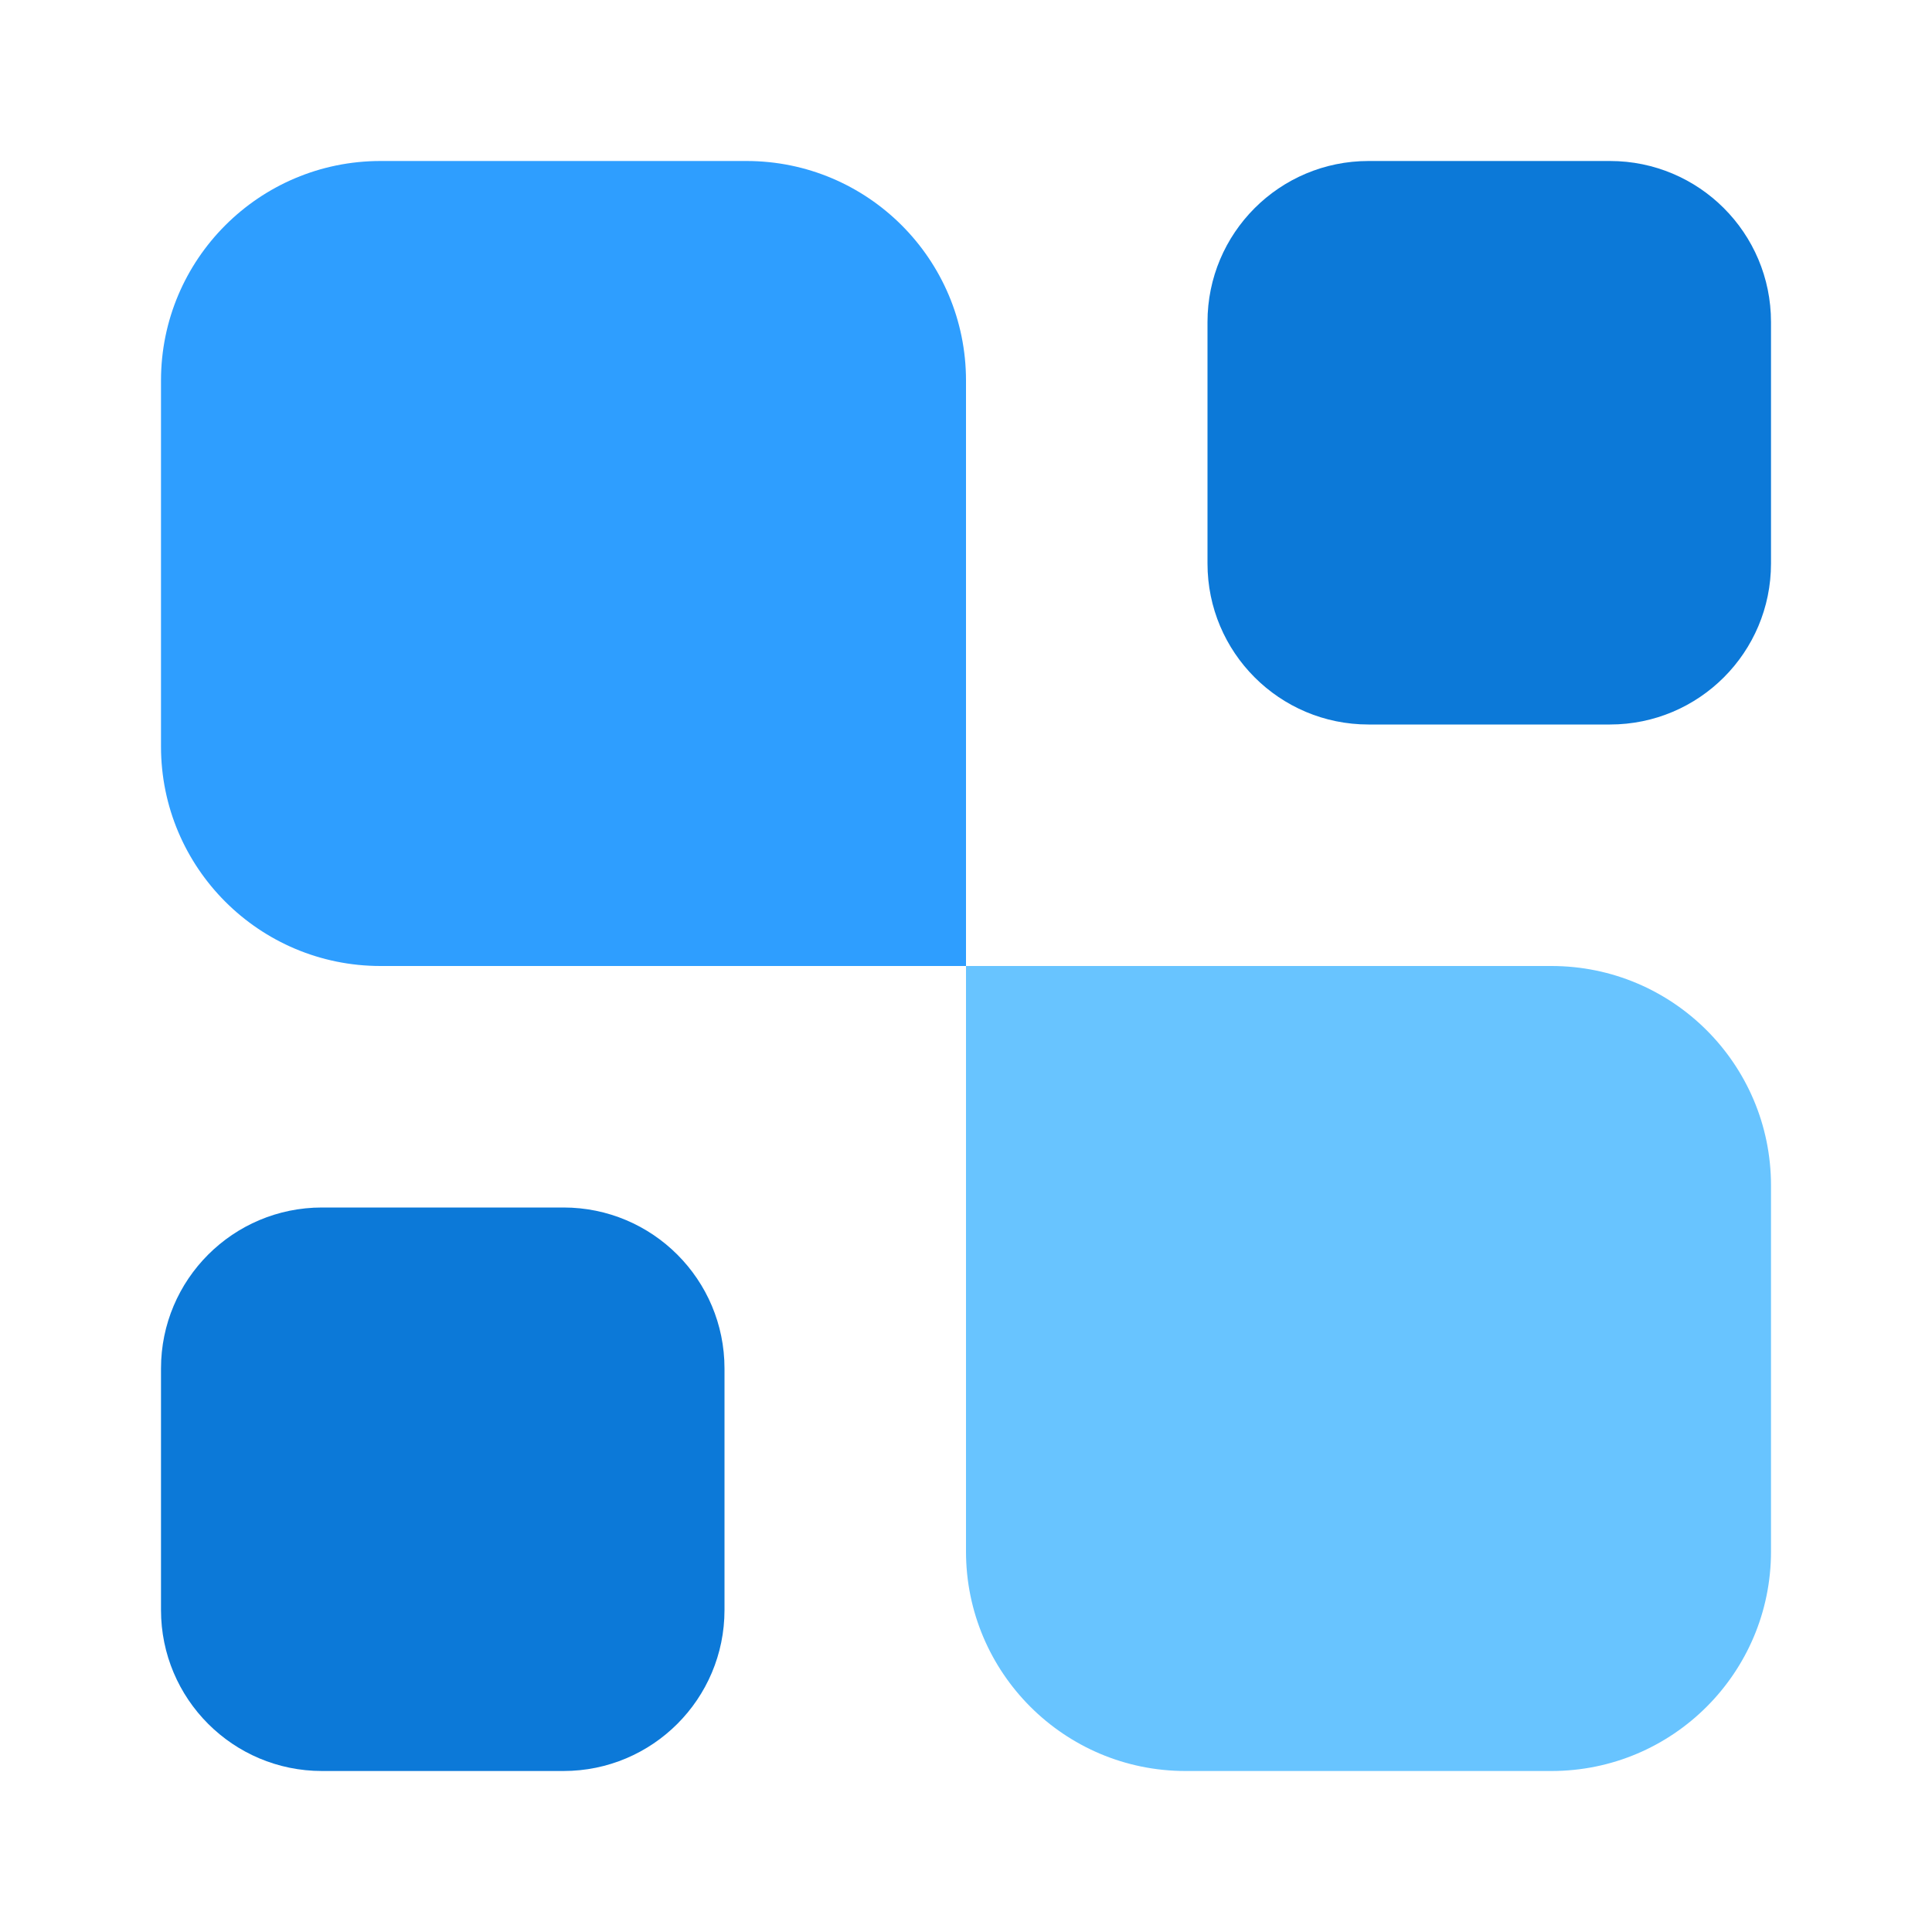
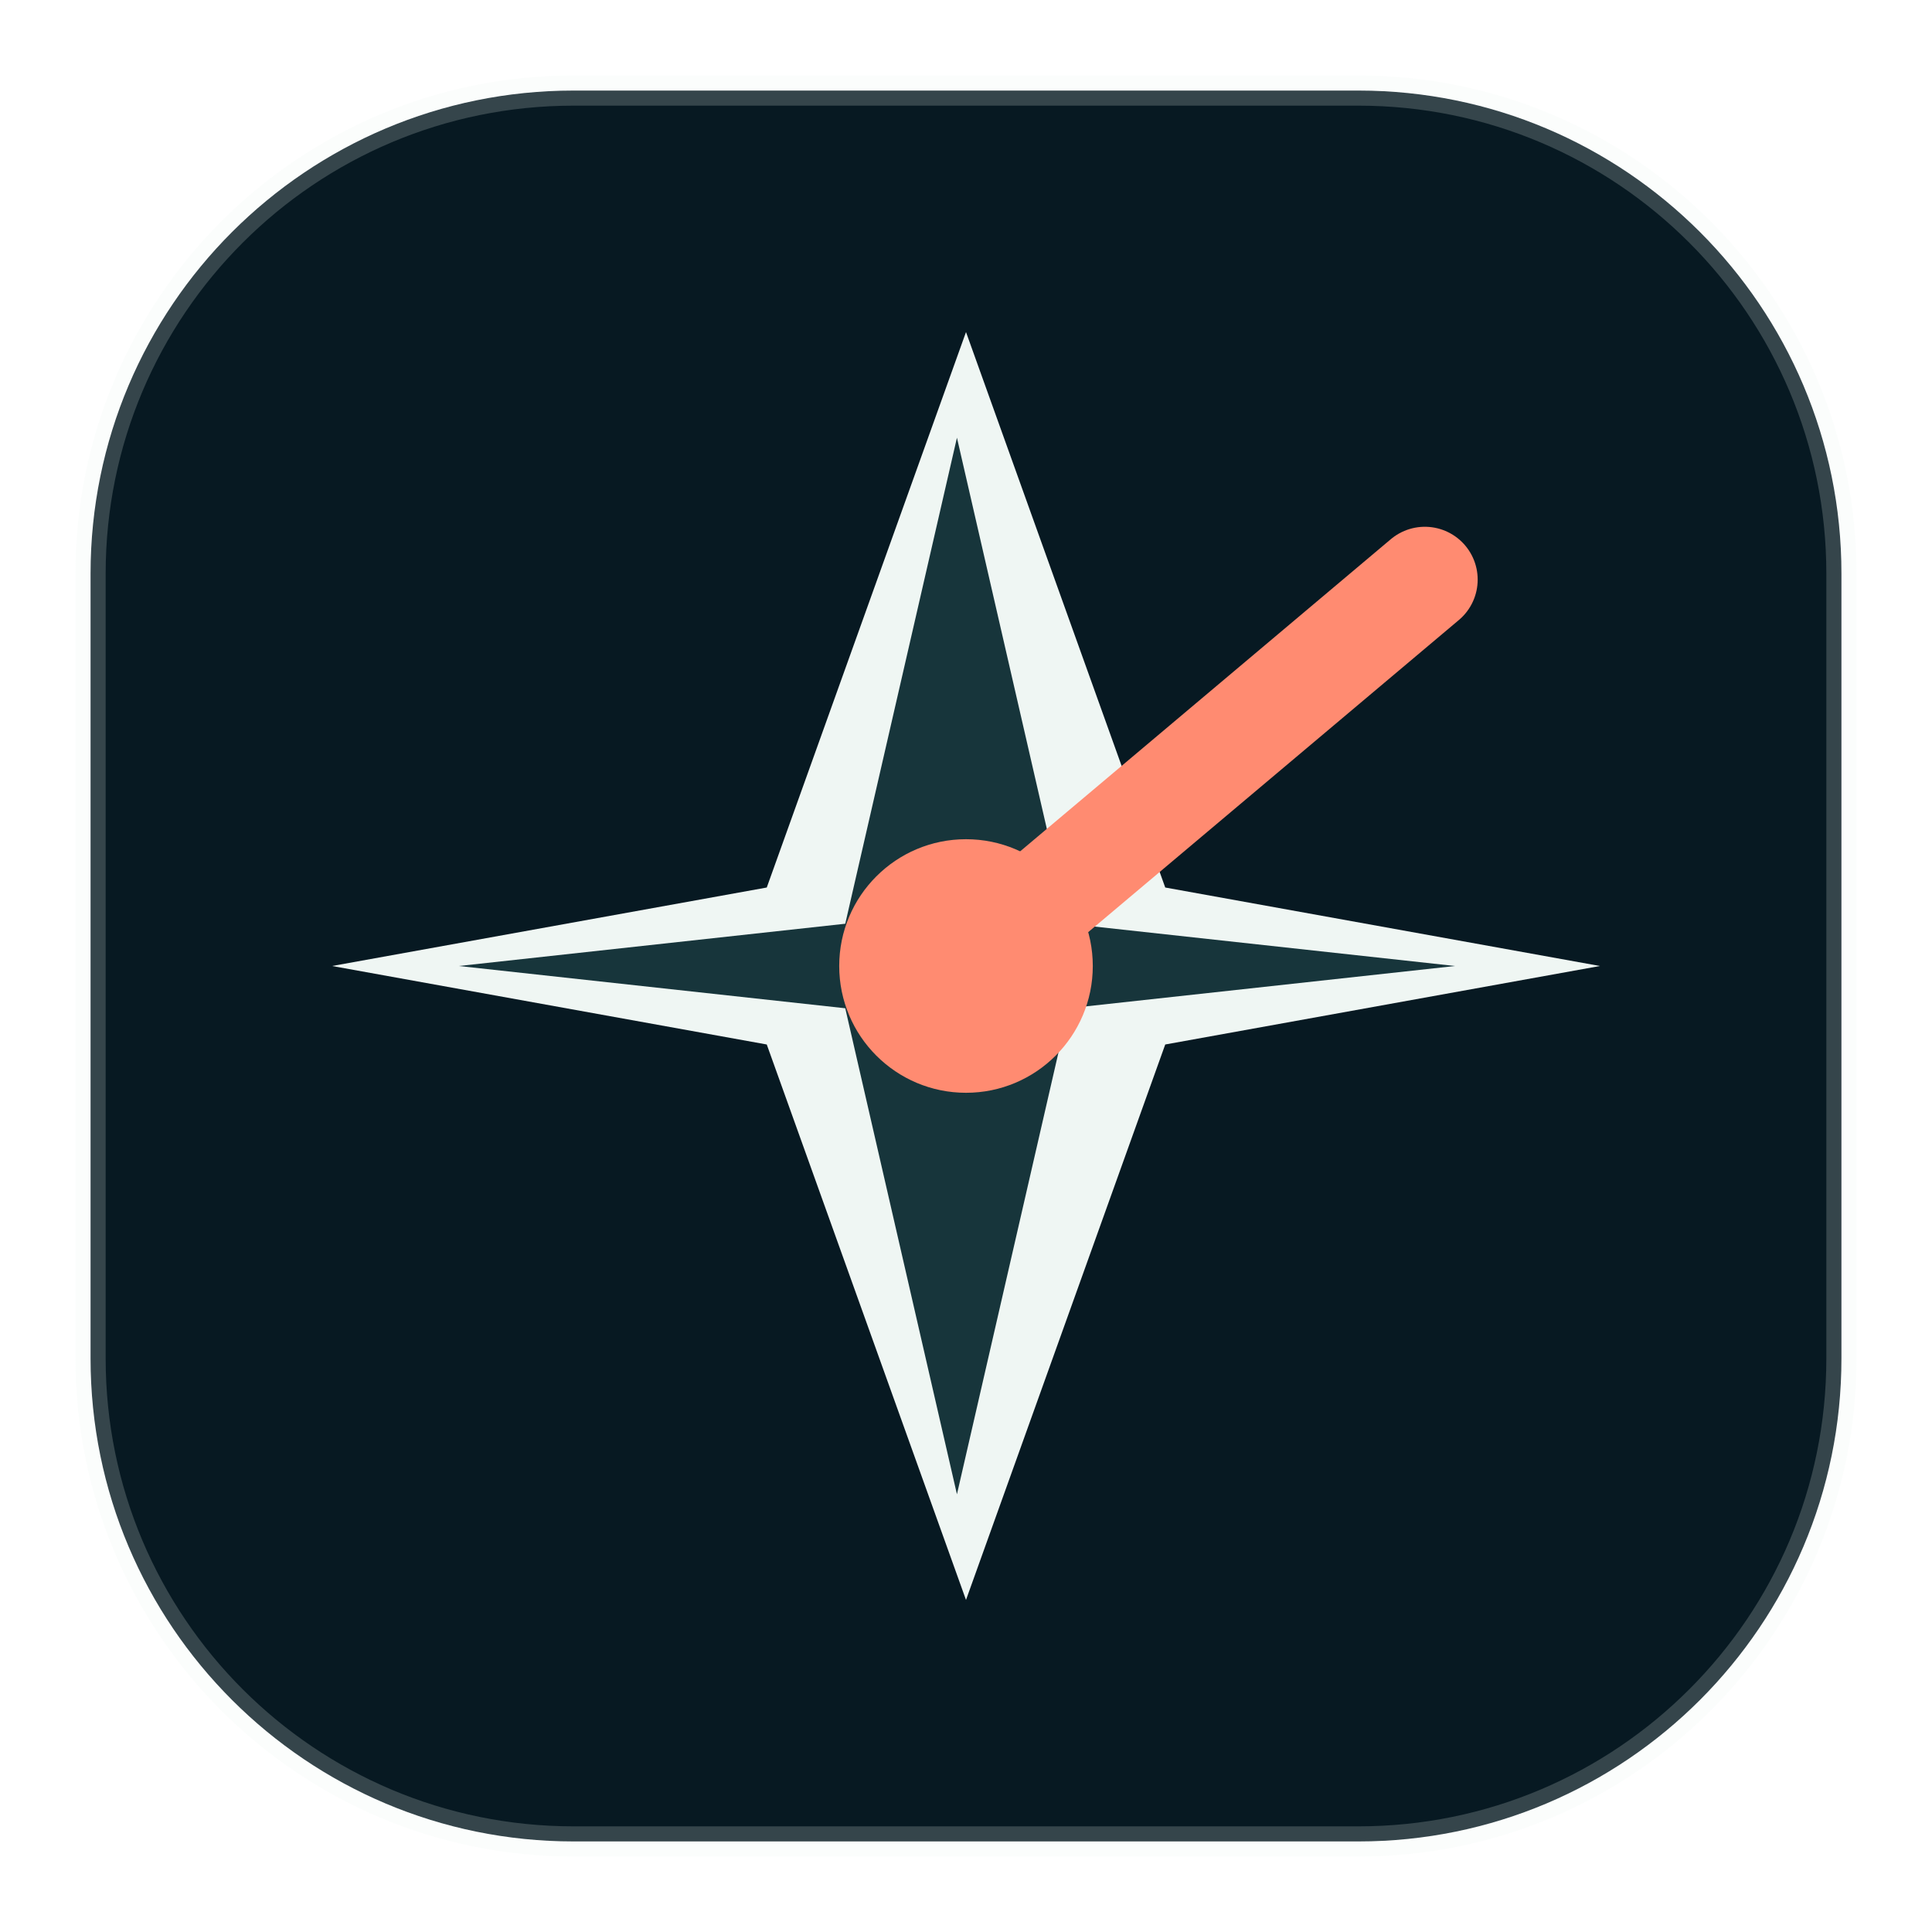
- <svg xmlns="http://www.w3.org/2000/svg" width="24" height="24" viewBox="0 0 24 24" fill="none">
-   <path d="M22 19.273C22 20.779 20.779 22 19.273 22H14.727C13.221 22 12 20.779 12 19.273V12H19.273C20.779 12 22 13.221 22 14.727V19.273Z" fill="#68C4FF" />
-   <path d="M20 2C21.105 2 22 2.895 22 4V7C22 8.105 21.105 9 20 9H17C15.895 9 15 8.105 15 7V4C15 2.895 15.895 2 17 2H20Z" fill="#0C79D8" />
-   <path d="M7 15C8.105 15 9 15.895 9 17V20C9 21.105 8.105 22 7 22H4C2.895 22 2 21.105 2 20V17C2 15.895 2.895 15 4 15H7Z" fill="#0C79D8" />
-   <path d="M12 12H4.727C3.221 12 2 10.779 2 9.273V4.727C2 3.221 3.221 2 4.727 2H9.273C10.779 2 12 3.221 12 4.727V12Z" fill="#2E9EFF" />
+ <svg xmlns="http://www.w3.org/2000/svg" width="64" height="64" viewBox="0 0 64 64" fill="none">
+   <rect x="3" y="3" width="58" height="58" rx="16" fill="#071922" stroke="#EFF6F3" stroke-opacity="0.2" />
+   <path d="M32 11L38.6 29.4L53 32L38.6 34.6L32 53L25.4 34.6L11 32L25.4 29.4L32 11Z" fill="#EFF6F3" />
+   <path d="M31.7 14.5L35.4 30.6L48.2 32L35.4 33.4L31.7 49.5L28 33.4L15.2 32L28 30.6L31.7 14.5Z" fill="#17353B" />
+   <path d="M32 32L47.2 19.2" stroke="#FF8B71" stroke-width="3.5" stroke-linecap="round" />
+   <circle cx="32" cy="32" r="4.2" fill="#FF8B71" />
</svg>
